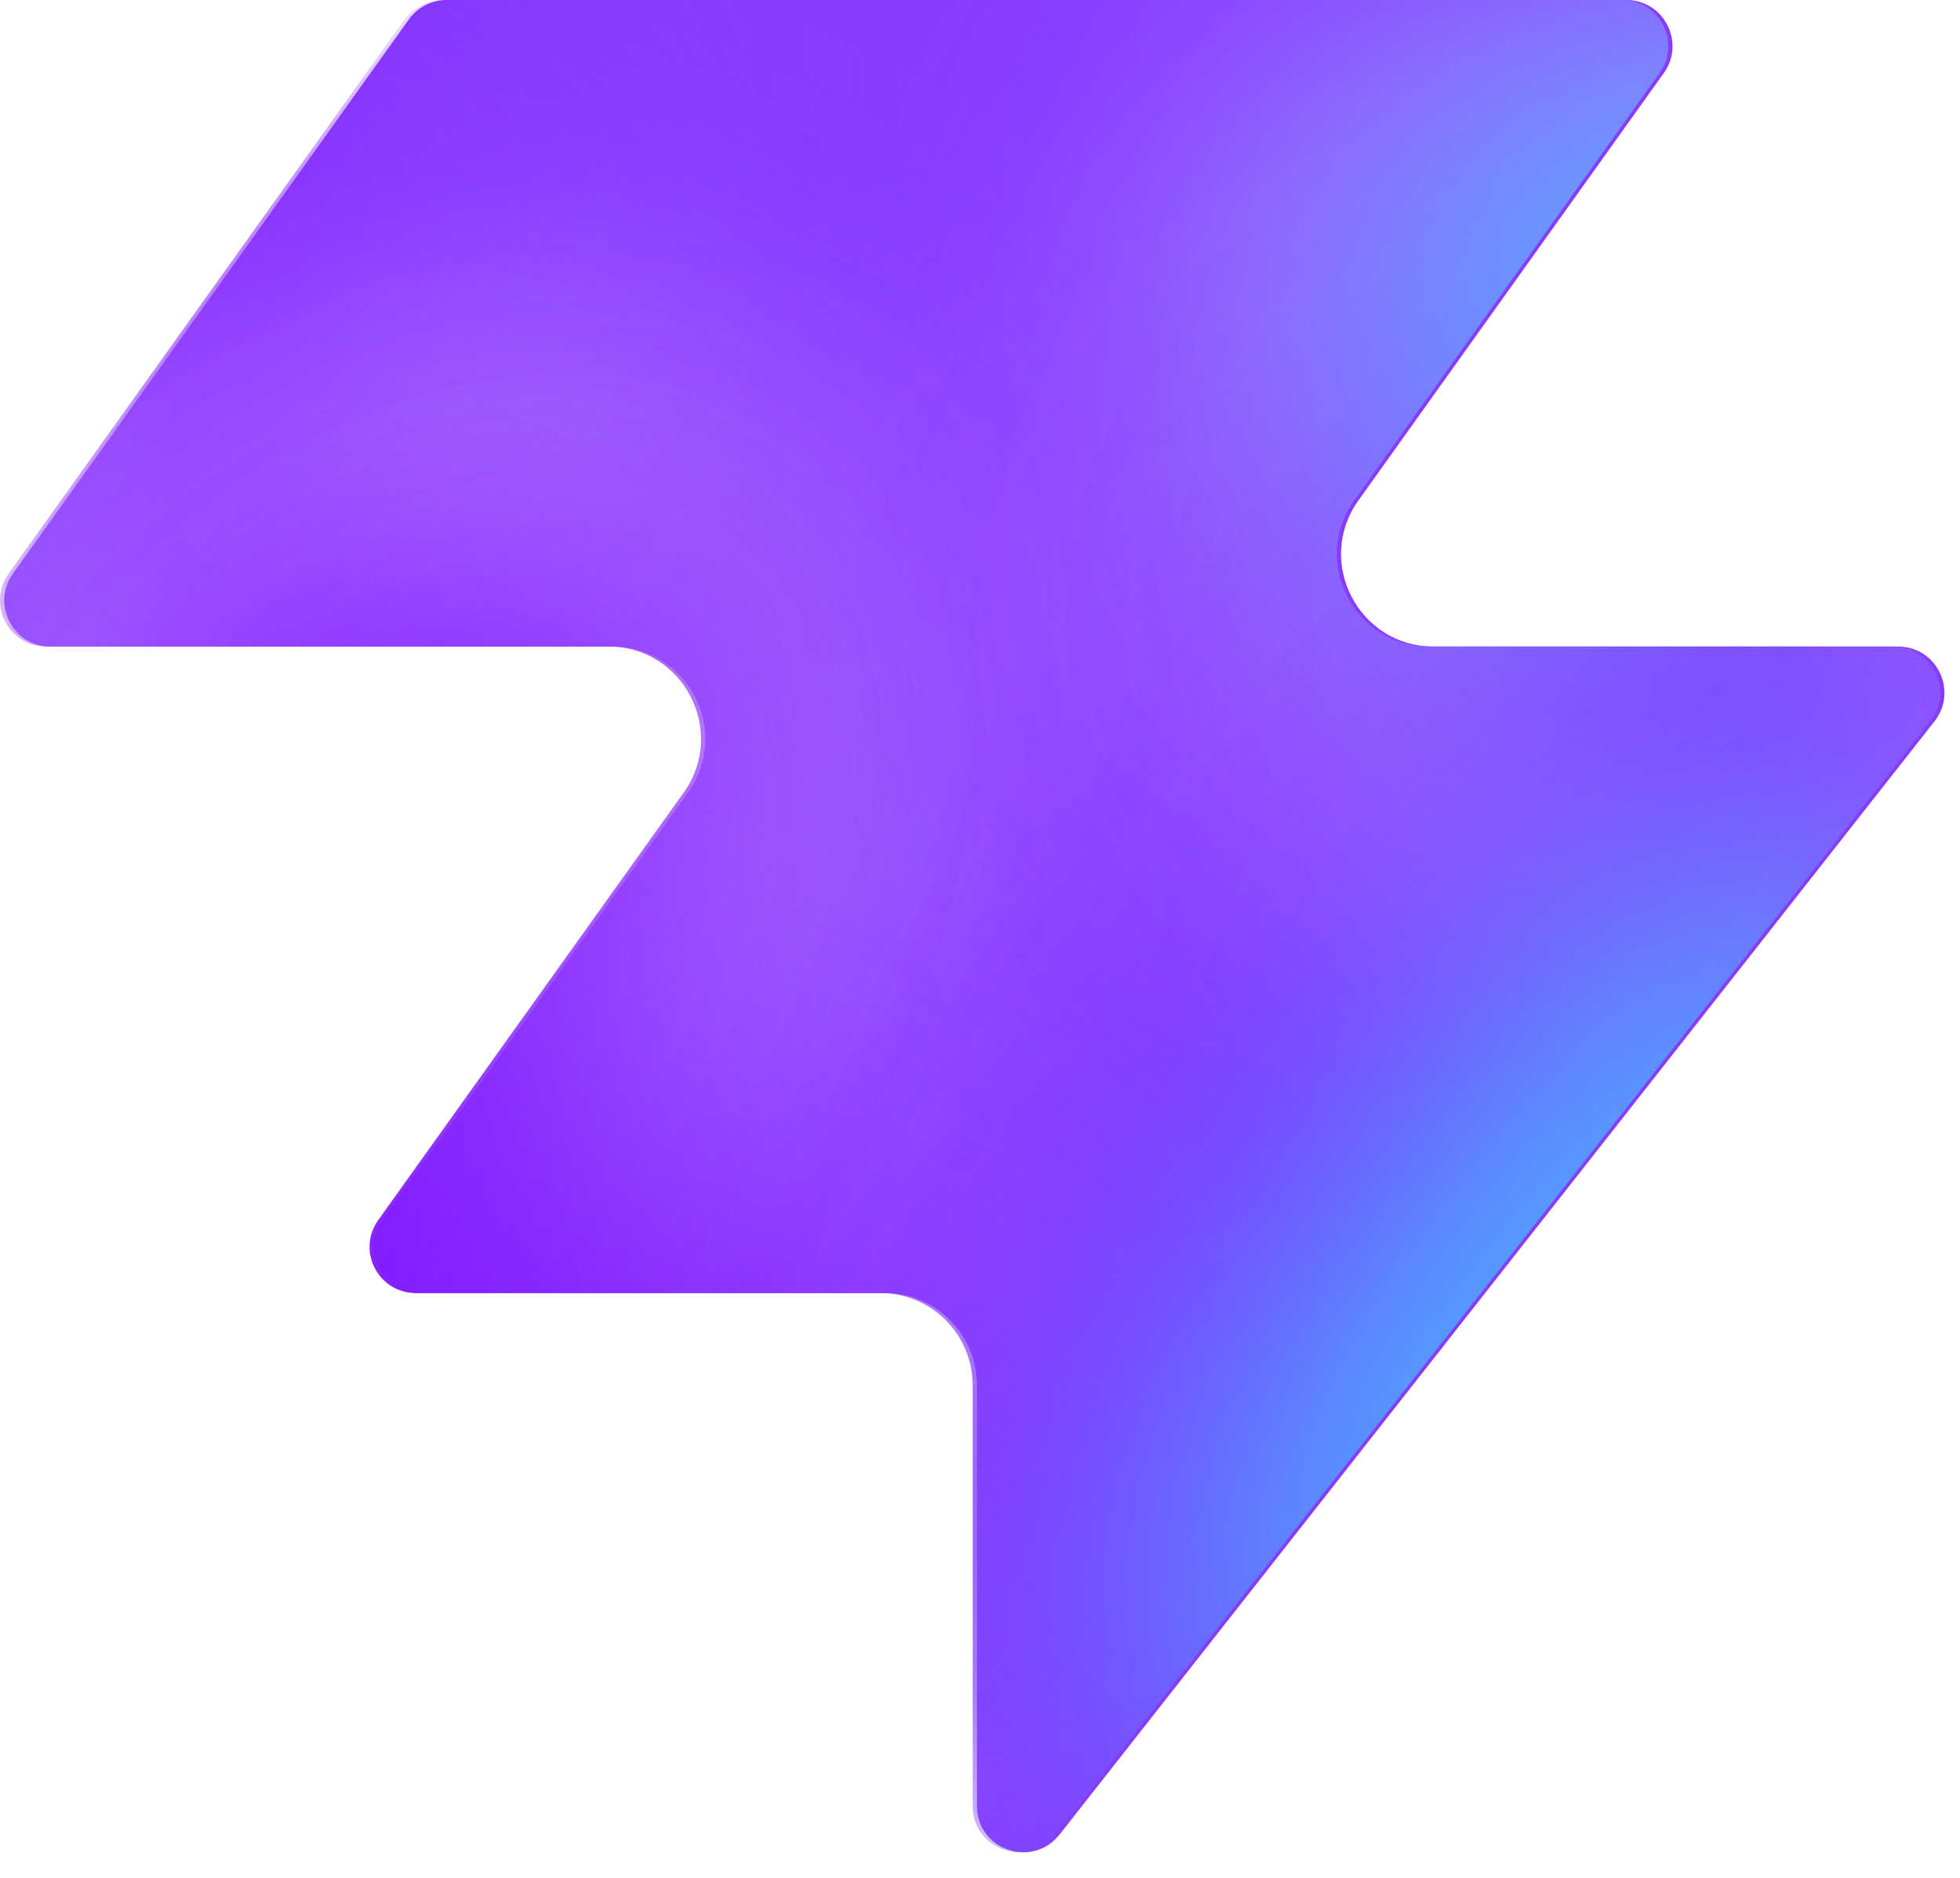
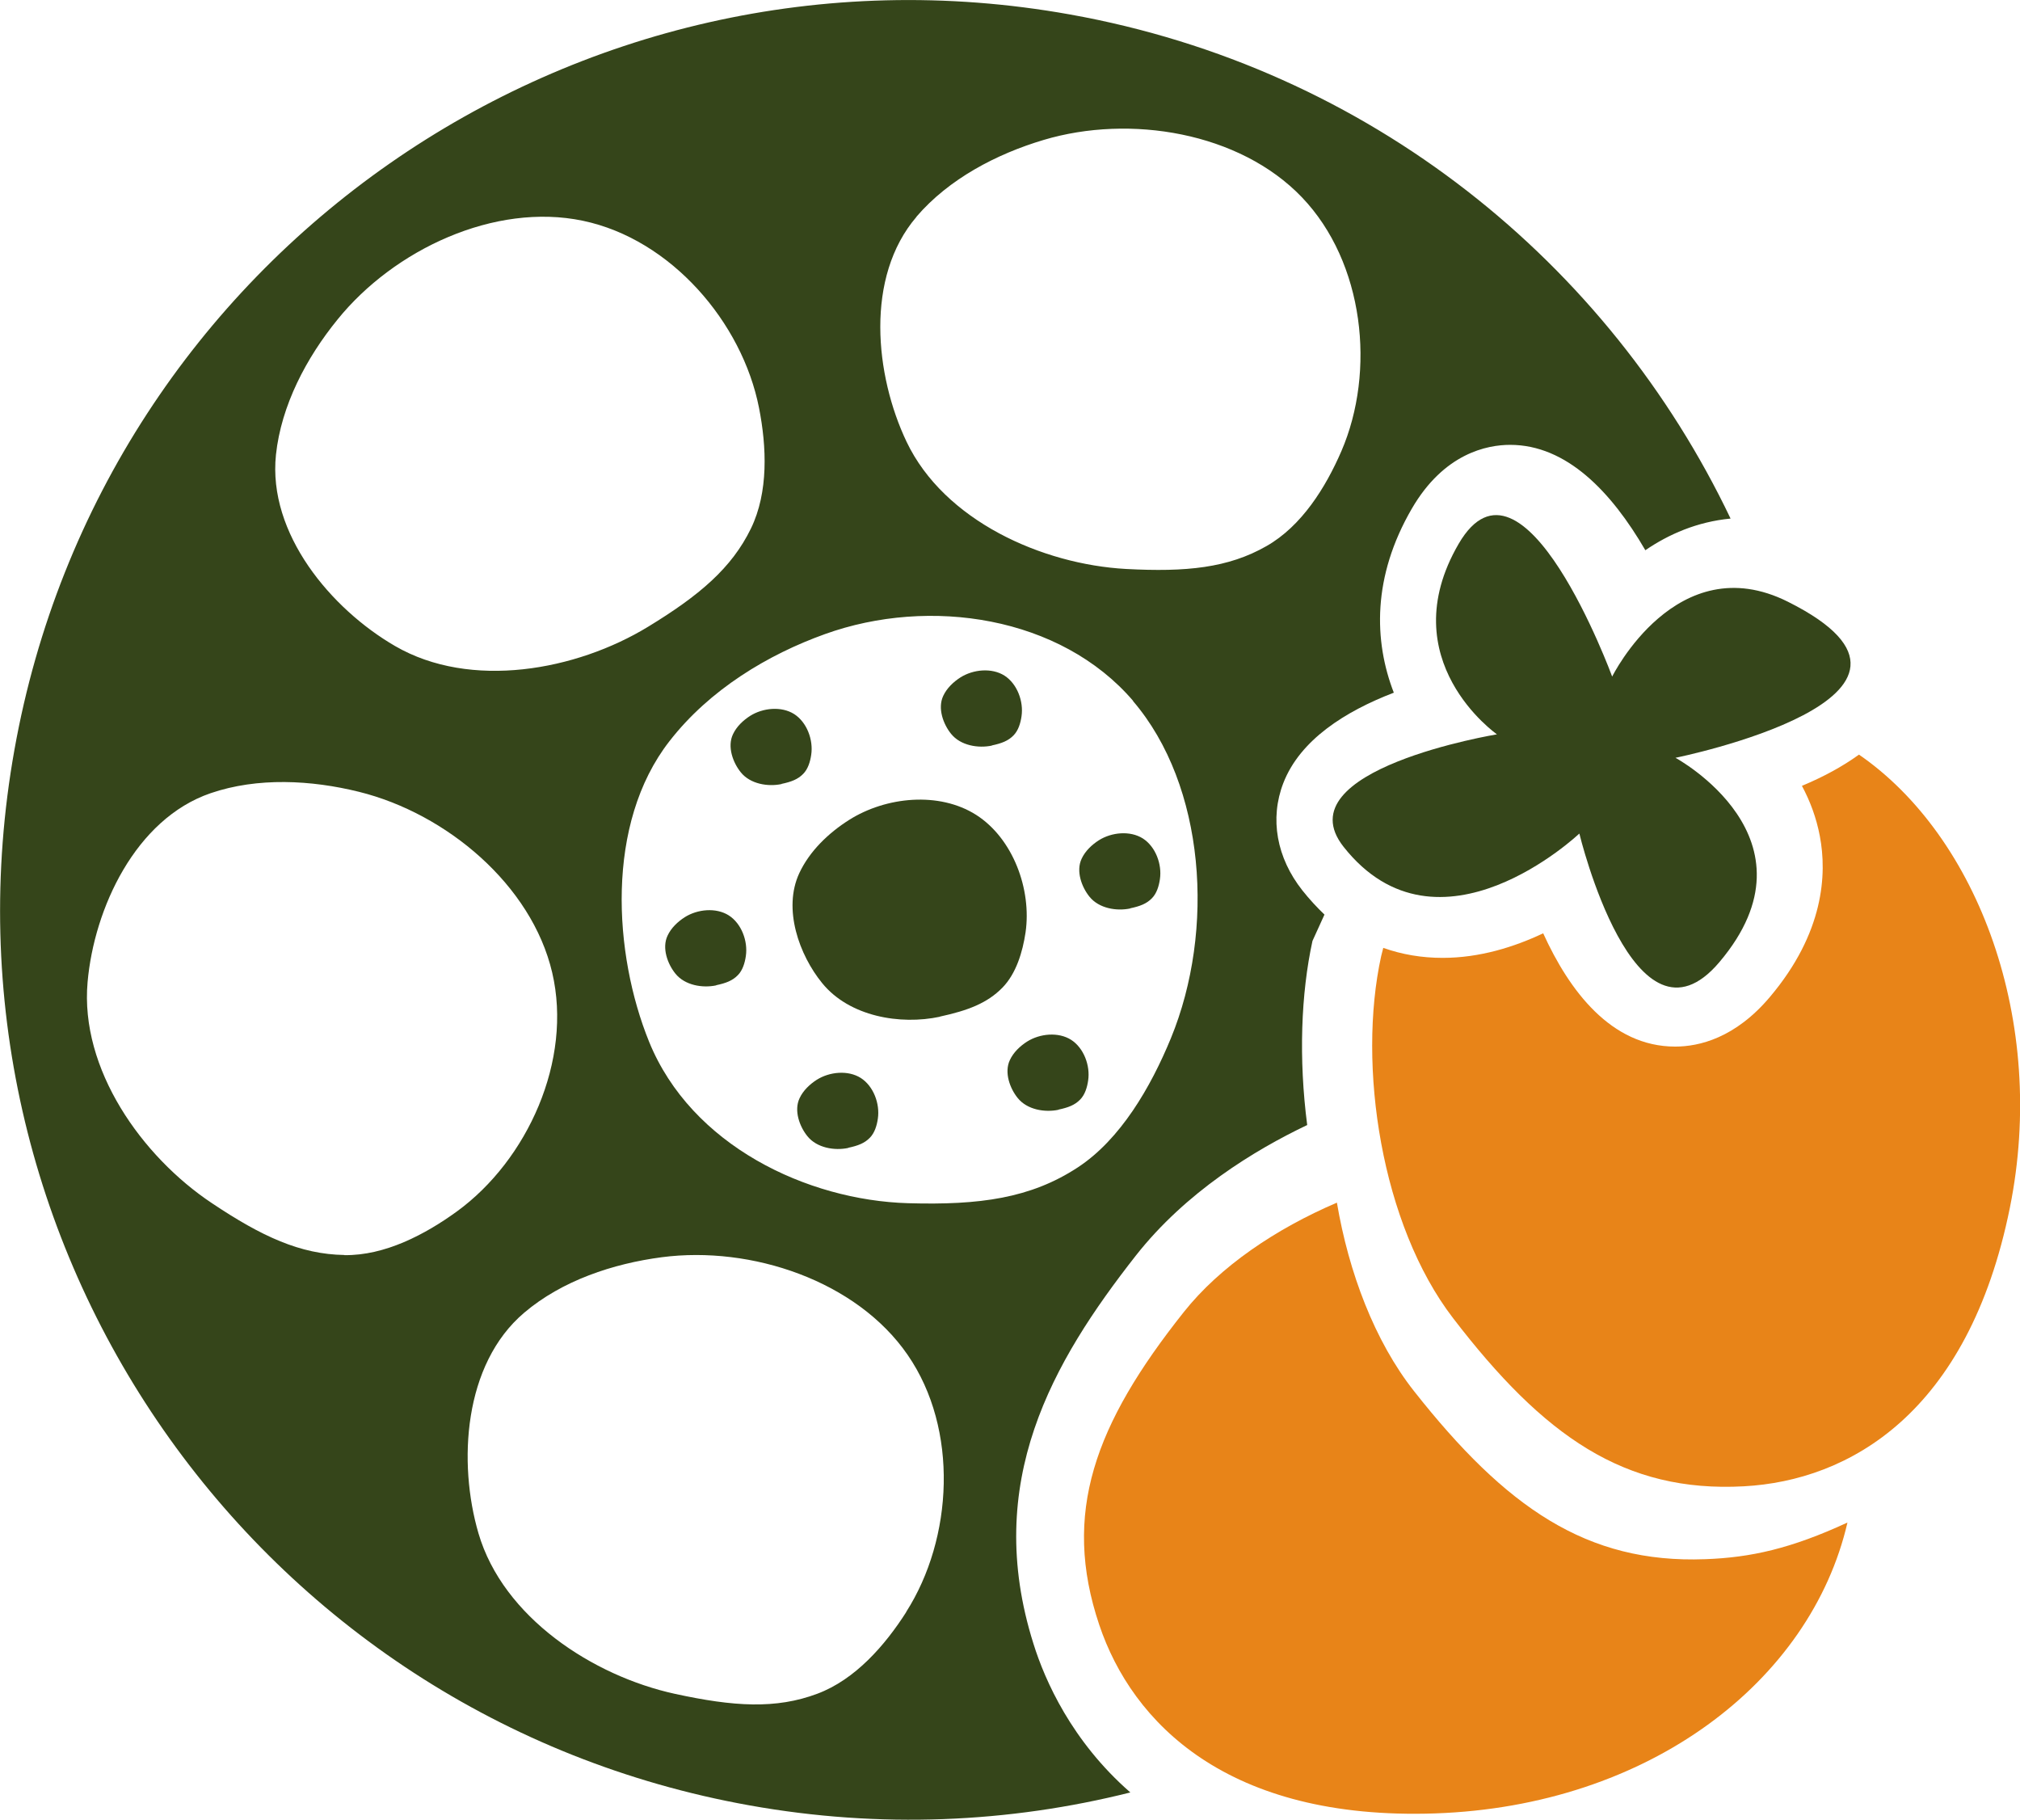
- <svg xmlns="http://www.w3.org/2000/svg" width="48" height="46" fill="none" viewBox="0 0 48 46">
-   <path fill="#863bff" d="M25.946 44.938c-.664.845-2.021.375-2.021-.698V33.937a2.26 2.26 0 0 0-2.262-2.262H10.287c-.92 0-1.456-1.04-.92-1.788l7.48-10.471c1.07-1.497 0-3.578-1.842-3.578H1.237c-.92 0-1.456-1.04-.92-1.788L10.013.474c.214-.297.556-.474.92-.474h28.894c.92 0 1.456 1.04.92 1.788l-7.48 10.471c-1.07 1.498 0 3.579 1.842 3.579h11.377c.943 0 1.473 1.088.89 1.83L25.947 44.94z" style="fill:#863bff;fill:color(display-p3 .525 .23 1);fill-opacity:1" />
-   <mask id="a" width="48" height="46" x="0" y="0" maskUnits="userSpaceOnUse" style="mask-type:alpha">
-     <path fill="#000" d="M25.842 44.938c-.664.844-2.021.375-2.021-.698V33.937a2.26 2.26 0 0 0-2.262-2.262H10.183c-.92 0-1.456-1.04-.92-1.788l7.48-10.471c1.07-1.498 0-3.579-1.842-3.579H1.133c-.92 0-1.456-1.04-.92-1.787L9.91.473c.214-.297.556-.474.92-.474h28.894c.92 0 1.456 1.04.92 1.788l-7.48 10.471c-1.07 1.498 0 3.578 1.842 3.578h11.377c.943 0 1.473 1.088.89 1.832L25.843 44.94z" style="fill:#000;fill-opacity:1" />
-   </mask>
-   <g mask="url(#a)">
-     <g filter="url(#b)">
-       <ellipse cx="5.508" cy="14.704" fill="#ede6ff" rx="5.508" ry="14.704" style="fill:#ede6ff;fill:color(display-p3 .927 .903 1);fill-opacity:1" transform="matrix(.00324 1 1 -.00324 -4.47 31.516)" />
-     </g>
-     <g filter="url(#c)">
-       <ellipse cx="10.399" cy="29.851" fill="#ede6ff" rx="10.399" ry="29.851" style="fill:#ede6ff;fill:color(display-p3 .927 .903 1);fill-opacity:1" transform="matrix(.00324 1 1 -.00324 -39.328 7.883)" />
-     </g>
-     <g filter="url(#d)">
-       <ellipse cx="5.508" cy="30.487" fill="#7e14ff" rx="5.508" ry="30.487" style="fill:#7e14ff;fill:color(display-p3 .492 .077 1);fill-opacity:1" transform="rotate(89.814 -25.913 -14.639)scale(1 -1)" />
-     </g>
-     <g filter="url(#e)">
-       <ellipse cx="5.508" cy="30.599" fill="#7e14ff" rx="5.508" ry="30.599" style="fill:#7e14ff;fill:color(display-p3 .492 .077 1);fill-opacity:1" transform="rotate(89.814 -32.644 -3.334)scale(1 -1)" />
-     </g>
-     <g filter="url(#f)">
-       <ellipse cx="5.508" cy="30.599" fill="#7e14ff" rx="5.508" ry="30.599" style="fill:#7e14ff;fill:color(display-p3 .492 .077 1);fill-opacity:1" transform="matrix(.00324 1 1 -.00324 -34.34 30.47)" />
-     </g>
-     <g filter="url(#g)">
-       <ellipse cx="14.072" cy="22.078" fill="#ede6ff" rx="14.072" ry="22.078" style="fill:#ede6ff;fill:color(display-p3 .927 .903 1);fill-opacity:1" transform="rotate(93.35 24.506 48.493)scale(-1 1)" />
-     </g>
-     <g filter="url(#h)">
-       <ellipse cx="3.47" cy="21.501" fill="#7e14ff" rx="3.47" ry="21.501" style="fill:#7e14ff;fill:color(display-p3 .492 .077 1);fill-opacity:1" transform="rotate(89.009 28.708 47.59)scale(-1 1)" />
-     </g>
-     <g filter="url(#i)">
-       <ellipse cx="3.47" cy="21.501" fill="#7e14ff" rx="3.47" ry="21.501" style="fill:#7e14ff;fill:color(display-p3 .492 .077 1);fill-opacity:1" transform="rotate(89.009 28.708 47.59)scale(-1 1)" />
-     </g>
-     <g filter="url(#j)">
-       <ellipse cx=".387" cy="8.972" fill="#7e14ff" rx="4.407" ry="29.108" style="fill:#7e14ff;fill:color(display-p3 .492 .077 1);fill-opacity:1" transform="rotate(39.51 .387 8.972)" />
-     </g>
-     <g filter="url(#k)">
-       <ellipse cx="47.523" cy="-6.092" fill="#7e14ff" rx="4.407" ry="29.108" style="fill:#7e14ff;fill:color(display-p3 .492 .077 1);fill-opacity:1" transform="rotate(37.892 47.523 -6.092)" />
-     </g>
-     <g filter="url(#l)">
-       <ellipse cx="41.412" cy="6.333" fill="#47bfff" rx="5.971" ry="9.665" style="fill:#47bfff;fill:color(display-p3 .28 .748 1);fill-opacity:1" transform="rotate(37.892 41.412 6.333)" />
-     </g>
-     <g filter="url(#m)">
-       <ellipse cx="-1.879" cy="38.332" fill="#7e14ff" rx="4.407" ry="29.108" style="fill:#7e14ff;fill:color(display-p3 .492 .077 1);fill-opacity:1" transform="rotate(37.892 -1.88 38.332)" />
-     </g>
-     <g filter="url(#n)">
-       <ellipse cx="-1.879" cy="38.332" fill="#7e14ff" rx="4.407" ry="29.108" style="fill:#7e14ff;fill:color(display-p3 .492 .077 1);fill-opacity:1" transform="rotate(37.892 -1.88 38.332)" />
-     </g>
-     <g filter="url(#o)">
-       <ellipse cx="35.651" cy="29.907" fill="#7e14ff" rx="4.407" ry="29.108" style="fill:#7e14ff;fill:color(display-p3 .492 .077 1);fill-opacity:1" transform="rotate(37.892 35.651 29.907)" />
-     </g>
-     <g filter="url(#p)">
-       <ellipse cx="38.418" cy="32.4" fill="#47bfff" rx="5.971" ry="15.297" style="fill:#47bfff;fill:color(display-p3 .28 .748 1);fill-opacity:1" transform="rotate(37.892 38.418 32.4)" />
+ <svg xmlns="http://www.w3.org/2000/svg" id="Camada_2" data-name="Camada 2" viewBox="0 0 145.52 131.06">
+   <defs>
+     <style>
+       .cls-1 {
+         fill: #e88418;
+       }
+ 
+       .cls-2 {
+         fill: #35451a;
+       }
+     </style>
+   </defs>
+   <g id="Camada_1-2" data-name="Camada 1">
+     <g>
+       <path class="cls-1" d="M122.83,112.3c-8.52.32-14.35-3.72-20.96-12.1-2.85-3.61-4.71-8.57-5.56-13.58-4.39,1.88-8.42,4.59-11.03,7.88-6.43,8.09-8.79,14.5-6.09,22.53,2.37,7.05,9.23,14.09,24.19,13.58,15.41-.53,27.06-9.5,29.71-20.95-4.07,1.88-6.96,2.52-10.25,2.64Z" />
+       <path class="cls-1" d="M133.92,54.35c-1.2.87-2.6,1.62-4.11,2.25.58,1.08,1.04,2.29,1.29,3.62.52,2.73.31,6.96-3.6,11.59-2.49,2.95-5.09,3.57-6.82,3.57-4.63,0-7.64-4.05-9.51-8.16-2.09.99-4.58,1.77-7.24,1.77h0c-1.5,0-2.93-.24-4.28-.72-.05.2-.1.39-.15.59-1.73,7.88,0,19.34,5.18,26.08,6.53,8.51,12.34,12.58,20.95,12.11,7.56-.41,16.16-5.23,19.16-20.06,2.71-13.43-2.29-26.73-10.87-32.64Z" />
+       <path class="cls-2" d="M113.78,60.05s3.97,16.48,10.09,9.24c7.54-8.92-3.17-14.71-3.17-14.71,0,0,21.78-4.4,8.1-11.24-8.01-4.01-12.66,5.39-12.66,5.39,0,0-6.43-17.51-11.06-9.56-4.88,8.39,2.76,13.72,2.76,13.72,0,0-15.44,2.54-11.05,8.1,6.84,8.66,16.98-.95,16.98-.95Z" />
+       <path class="cls-2" d="M67.71,73.23c-2.86.61-6.52-.01-8.48-2.42-1.65-2.02-2.85-5.34-1.65-7.92.75-1.61,2.13-2.91,3.58-3.83,2.67-1.69,6.5-2.06,9.16-.37,2.66,1.7,4.01,5.37,3.56,8.47-.21,1.4-.67,2.96-1.67,3.98-1.09,1.11-2.47,1.64-4.5,2.08Z" />
+       <path class="cls-2" d="M76.26,79.93c-.99.21-2.26,0-2.94-.84-.57-.7-.99-1.85-.57-2.74.26-.56.74-1.01,1.24-1.33.92-.58,2.25-.71,3.17-.13.92.59,1.39,1.86,1.23,2.93-.07.49-.23,1.03-.58,1.38-.38.39-.85.57-1.56.72Z" />
+       <path class="cls-2" d="M61.11,82.68c-.99.21-2.26,0-2.94-.84-.57-.7-.99-1.85-.57-2.74.26-.56.74-1.01,1.24-1.33.92-.58,2.25-.71,3.17-.13.92.59,1.39,1.86,1.23,2.93-.07.49-.23,1.03-.58,1.38-.38.39-.85.57-1.56.72Z" />
+       <path class="cls-2" d="M51.6,70.97c-.99.21-2.26,0-2.94-.84-.57-.7-.99-1.85-.57-2.74.26-.56.74-1.01,1.24-1.33.92-.58,2.25-.71,3.17-.13.92.59,1.39,1.86,1.23,2.93-.07.49-.23,1.03-.58,1.38-.38.39-.85.57-1.56.72Z" />
+       <path class="cls-2" d="M81.43,65.43c-.99.21-2.26,0-2.94-.84-.57-.7-.99-1.85-.57-2.74.26-.56.74-1.01,1.24-1.33.92-.58,2.25-.71,3.17-.13.92.59,1.39,1.86,1.23,2.93-.07.49-.23,1.03-.58,1.38-.38.39-.85.57-1.56.72Z" />
+       <path class="cls-2" d="M71.46,53.7c-.99.21-2.26,0-2.94-.84-.57-.7-.99-1.85-.57-2.74.26-.56.74-1.01,1.24-1.33.92-.58,2.25-.71,3.17-.13.92.59,1.39,1.86,1.23,2.93-.07.49-.23,1.03-.58,1.38-.38.39-.85.57-1.56.72Z" />
+       <path class="cls-2" d="M56.31,56.47c-.99.21-2.26,0-2.94-.84-.57-.7-.99-1.85-.57-2.74.26-.56.74-1.01,1.24-1.33.92-.58,2.25-.71,3.17-.13.92.59,1.39,1.86,1.23,2.93-.07.49-.23,1.03-.58,1.38-.38.39-.85.57-1.56.72Z" />
+       <path class="cls-2" d="M95.41,65.87c-.55-.53-1.08-1.1-1.58-1.73-1.87-2.36-2.37-5.18-1.38-7.74,1.21-3.12,4.47-5.17,7.96-6.51-1.44-3.72-1.56-8.34,1.3-13.26,2.32-3.99,5.43-4.59,7.08-4.59,4.06,0,7.29,3.37,9.74,7.59,1.68-1.15,3.73-2.05,6.14-2.28C115.89,18.95,98.67,4.9,77.07,1.04,41.44-5.34,7.4,18.38,1.04,54c-6.37,35.62,17.34,69.66,52.95,76.03,9.42,1.69,18.72,1.26,27.44-.93-4.23-3.69-6.16-8.08-6.98-10.71-3.67-11.63,1.38-20.31,7.37-27.95,3.6-4.58,8.55-7.6,12.35-9.41-.62-4.78-.45-9.46.38-13.26l.87-1.91ZM66.02,15.61c2.33-2.72,5.77-4.52,9.16-5.53,6.22-1.86,14.12-.56,18.61,4.13,4.49,4.69,5.33,12.53,2.84,18.29-1.13,2.61-2.86,5.39-5.39,6.83-2.76,1.58-5.8,1.88-10.11,1.65-6.06-.33-13.11-3.48-15.82-9.16-2.28-4.79-3.01-11.86.72-16.21ZM81.62,50.49c5.22,6.09,5.93,16.51,2.73,24.29-1.45,3.52-3.63,7.29-6.72,9.31-3.38,2.21-7.04,2.72-12.21,2.57-7.27-.21-15.62-4.15-18.66-11.63-2.56-6.31-3.17-15.7,1.47-21.65,2.89-3.72,7.1-6.24,11.2-7.71,7.54-2.71,16.98-1.28,22.2,4.81ZM19.88,32.75c.38-3.56,2.2-6.99,4.43-9.73,4.08-5.05,11.33-8.45,17.68-7.12,6.35,1.33,11.48,7.32,12.69,13.48.55,2.79.69,6.06-.58,8.68-1.39,2.86-3.72,4.83-7.41,7.08-5.18,3.16-12.78,4.55-18.23,1.39-4.59-2.66-9.18-8.08-8.58-13.78ZM24.81,90.39c-3.18-.05-5.95-1.33-9.54-3.73-5.05-3.36-9.52-9.66-8.96-15.93.47-5.29,3.44-11.74,8.86-13.6,3.39-1.16,7.26-.95,10.69-.1,6.3,1.56,12.44,6.7,13.92,13.02,1.48,6.32-1.78,13.5-6.86,17.2-2.3,1.67-5.2,3.19-8.11,3.15ZM65.29,116.1c-1.53,2.4-3.68,4.87-6.41,5.89-2.98,1.12-6.02.93-10.25.01-5.93-1.29-12.39-5.52-14.16-11.56-1.49-5.09-1.08-12.18,3.29-15.89,2.73-2.32,6.41-3.54,9.92-4,6.44-.84,14.03,1.69,17.71,7.04,3.69,5.35,3.27,13.22-.11,18.51Z" />
    </g>
  </g>
-   <defs>
-     <filter id="b" width="60.045" height="41.654" x="-19.77" y="16.149" color-interpolation-filters="sRGB" filterUnits="userSpaceOnUse">
-       <feFlood flood-opacity="0" result="BackgroundImageFix" />
-       <feBlend in="SourceGraphic" in2="BackgroundImageFix" result="shape" />
-       <feGaussianBlur result="effect1_foregroundBlur_2002_17158" stdDeviation="7.659" />
-     </filter>
-     <filter id="c" width="90.34" height="51.437" x="-54.613" y="-7.533" color-interpolation-filters="sRGB" filterUnits="userSpaceOnUse">
-       <feFlood flood-opacity="0" result="BackgroundImageFix" />
-       <feBlend in="SourceGraphic" in2="BackgroundImageFix" result="shape" />
-       <feGaussianBlur result="effect1_foregroundBlur_2002_17158" stdDeviation="7.659" />
-     </filter>
-     <filter id="d" width="79.355" height="29.4" x="-49.64" y="2.03" color-interpolation-filters="sRGB" filterUnits="userSpaceOnUse">
-       <feFlood flood-opacity="0" result="BackgroundImageFix" />
-       <feBlend in="SourceGraphic" in2="BackgroundImageFix" result="shape" />
-       <feGaussianBlur result="effect1_foregroundBlur_2002_17158" stdDeviation="4.596" />
-     </filter>
-     <filter id="e" width="79.579" height="29.4" x="-45.045" y="20.029" color-interpolation-filters="sRGB" filterUnits="userSpaceOnUse">
-       <feFlood flood-opacity="0" result="BackgroundImageFix" />
-       <feBlend in="SourceGraphic" in2="BackgroundImageFix" result="shape" />
-       <feGaussianBlur result="effect1_foregroundBlur_2002_17158" stdDeviation="4.596" />
-     </filter>
-     <filter id="f" width="79.579" height="29.4" x="-43.513" y="21.178" color-interpolation-filters="sRGB" filterUnits="userSpaceOnUse">
-       <feFlood flood-opacity="0" result="BackgroundImageFix" />
-       <feBlend in="SourceGraphic" in2="BackgroundImageFix" result="shape" />
-       <feGaussianBlur result="effect1_foregroundBlur_2002_17158" stdDeviation="4.596" />
-     </filter>
-     <filter id="g" width="74.749" height="58.852" x="15.756" y="-17.901" color-interpolation-filters="sRGB" filterUnits="userSpaceOnUse">
-       <feFlood flood-opacity="0" result="BackgroundImageFix" />
-       <feBlend in="SourceGraphic" in2="BackgroundImageFix" result="shape" />
-       <feGaussianBlur result="effect1_foregroundBlur_2002_17158" stdDeviation="7.659" />
-     </filter>
-     <filter id="h" width="61.377" height="25.362" x="23.548" y="2.284" color-interpolation-filters="sRGB" filterUnits="userSpaceOnUse">
-       <feFlood flood-opacity="0" result="BackgroundImageFix" />
-       <feBlend in="SourceGraphic" in2="BackgroundImageFix" result="shape" />
-       <feGaussianBlur result="effect1_foregroundBlur_2002_17158" stdDeviation="4.596" />
-     </filter>
-     <filter id="i" width="61.377" height="25.362" x="23.548" y="2.284" color-interpolation-filters="sRGB" filterUnits="userSpaceOnUse">
-       <feFlood flood-opacity="0" result="BackgroundImageFix" />
-       <feBlend in="SourceGraphic" in2="BackgroundImageFix" result="shape" />
-       <feGaussianBlur result="effect1_foregroundBlur_2002_17158" stdDeviation="4.596" />
-     </filter>
-     <filter id="j" width="56.045" height="63.649" x="-27.636" y="-22.853" color-interpolation-filters="sRGB" filterUnits="userSpaceOnUse">
-       <feFlood flood-opacity="0" result="BackgroundImageFix" />
-       <feBlend in="SourceGraphic" in2="BackgroundImageFix" result="shape" />
-       <feGaussianBlur result="effect1_foregroundBlur_2002_17158" stdDeviation="4.596" />
-     </filter>
-     <filter id="k" width="54.814" height="64.646" x="20.116" y="-38.415" color-interpolation-filters="sRGB" filterUnits="userSpaceOnUse">
-       <feFlood flood-opacity="0" result="BackgroundImageFix" />
-       <feBlend in="SourceGraphic" in2="BackgroundImageFix" result="shape" />
-       <feGaussianBlur result="effect1_foregroundBlur_2002_17158" stdDeviation="4.596" />
-     </filter>
-     <filter id="l" width="33.541" height="35.313" x="24.641" y="-11.323" color-interpolation-filters="sRGB" filterUnits="userSpaceOnUse">
-       <feFlood flood-opacity="0" result="BackgroundImageFix" />
-       <feBlend in="SourceGraphic" in2="BackgroundImageFix" result="shape" />
-       <feGaussianBlur result="effect1_foregroundBlur_2002_17158" stdDeviation="4.596" />
-     </filter>
-     <filter id="m" width="54.814" height="64.646" x="-29.286" y="6.009" color-interpolation-filters="sRGB" filterUnits="userSpaceOnUse">
-       <feFlood flood-opacity="0" result="BackgroundImageFix" />
-       <feBlend in="SourceGraphic" in2="BackgroundImageFix" result="shape" />
-       <feGaussianBlur result="effect1_foregroundBlur_2002_17158" stdDeviation="4.596" />
-     </filter>
-     <filter id="n" width="54.814" height="64.646" x="-29.286" y="6.009" color-interpolation-filters="sRGB" filterUnits="userSpaceOnUse">
-       <feFlood flood-opacity="0" result="BackgroundImageFix" />
-       <feBlend in="SourceGraphic" in2="BackgroundImageFix" result="shape" />
-       <feGaussianBlur result="effect1_foregroundBlur_2002_17158" stdDeviation="4.596" />
-     </filter>
-     <filter id="o" width="54.814" height="64.646" x="8.244" y="-2.416" color-interpolation-filters="sRGB" filterUnits="userSpaceOnUse">
-       <feFlood flood-opacity="0" result="BackgroundImageFix" />
-       <feBlend in="SourceGraphic" in2="BackgroundImageFix" result="shape" />
-       <feGaussianBlur result="effect1_foregroundBlur_2002_17158" stdDeviation="4.596" />
-     </filter>
-     <filter id="p" width="39.409" height="43.623" x="18.713" y="10.588" color-interpolation-filters="sRGB" filterUnits="userSpaceOnUse">
-       <feFlood flood-opacity="0" result="BackgroundImageFix" />
-       <feBlend in="SourceGraphic" in2="BackgroundImageFix" result="shape" />
-       <feGaussianBlur result="effect1_foregroundBlur_2002_17158" stdDeviation="4.596" />
-     </filter>
-   </defs>
</svg>
